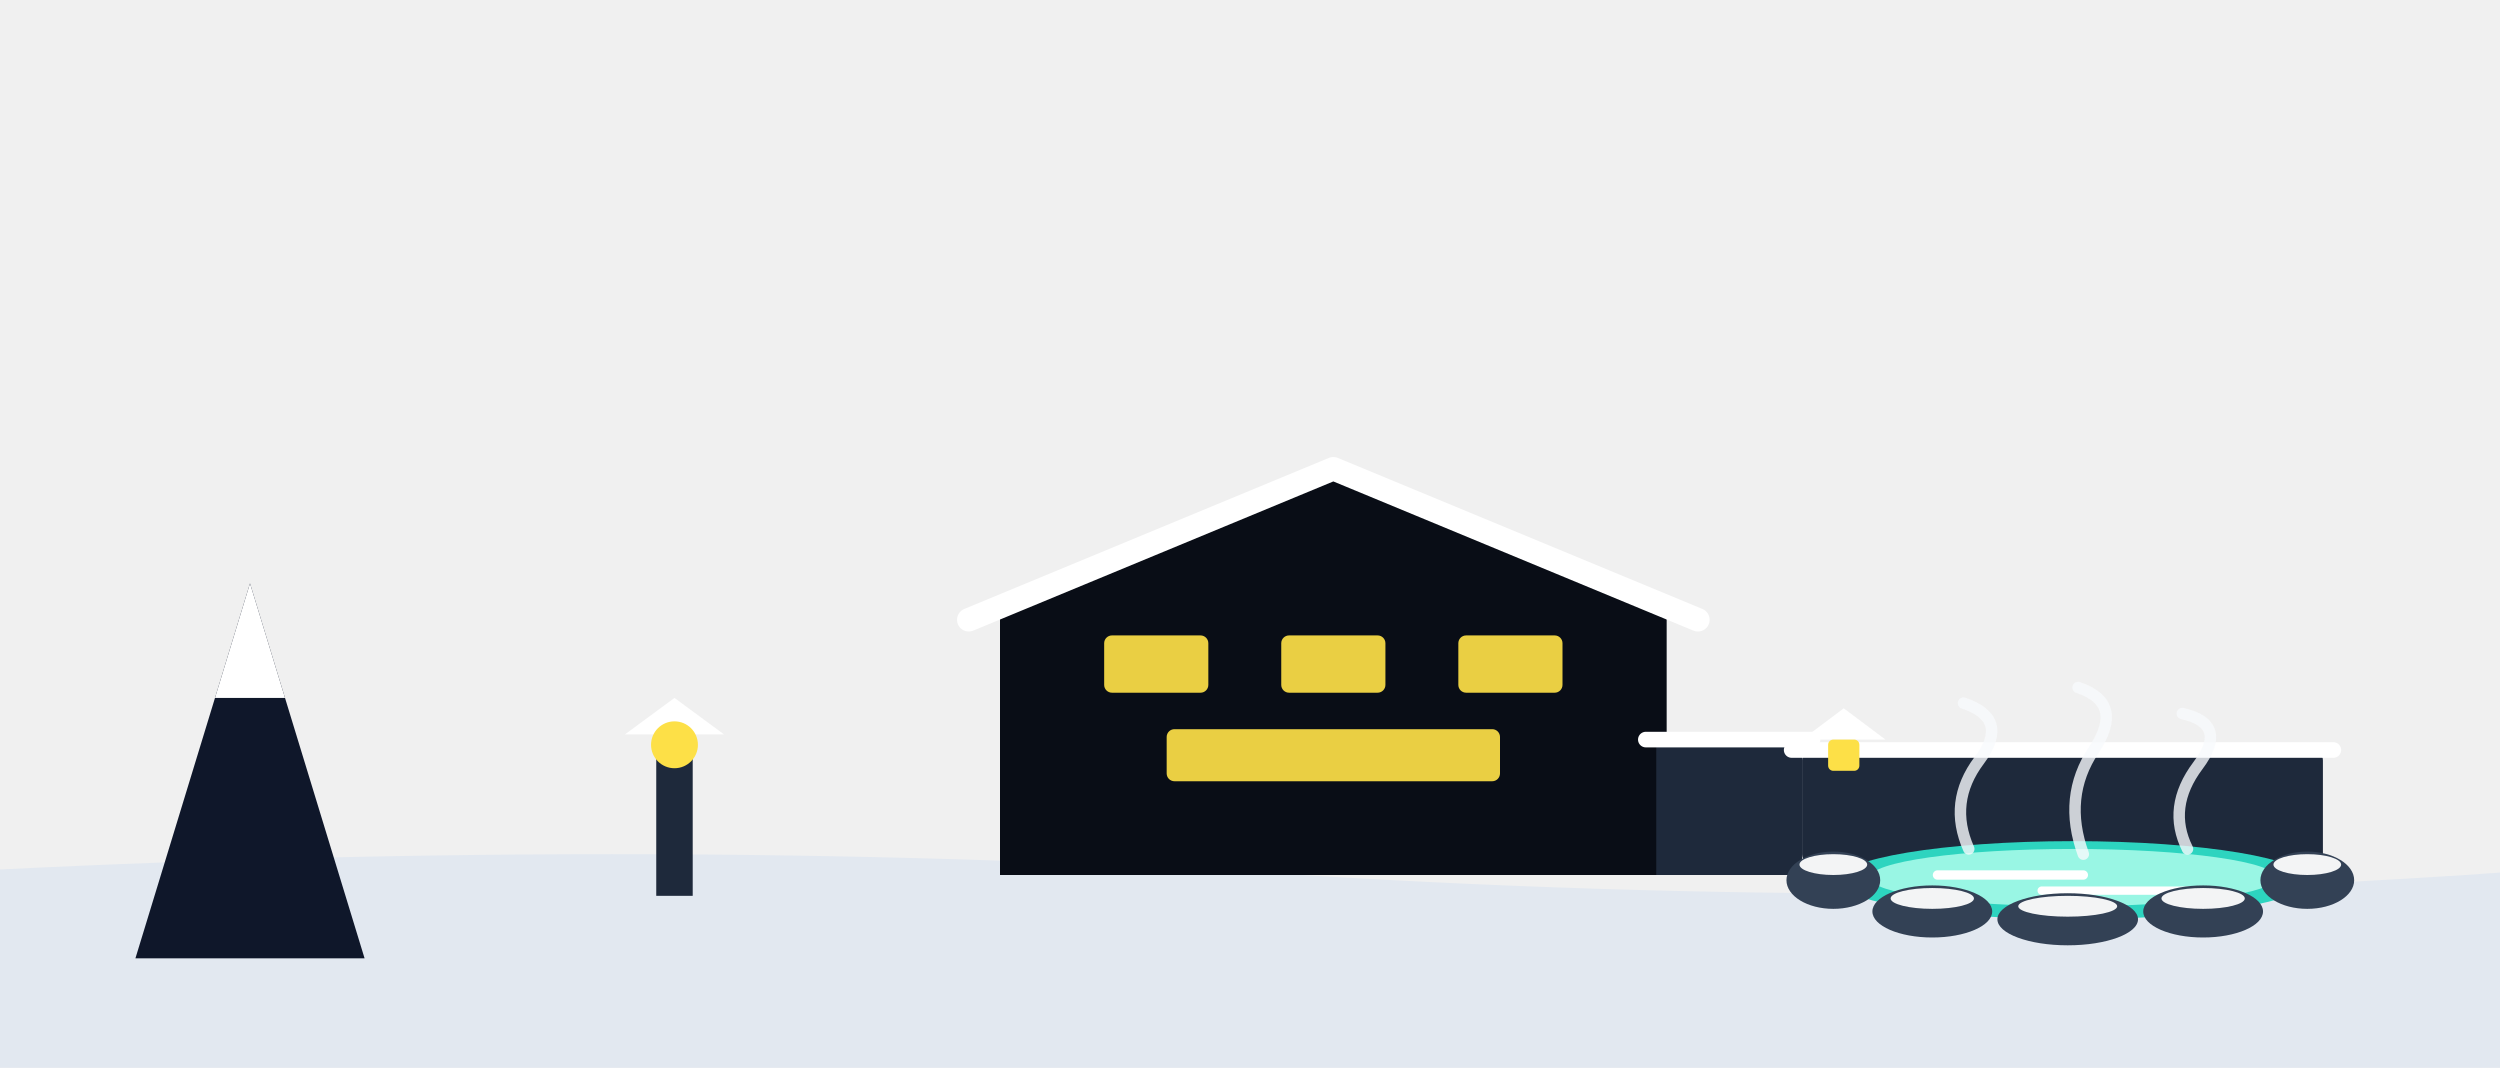
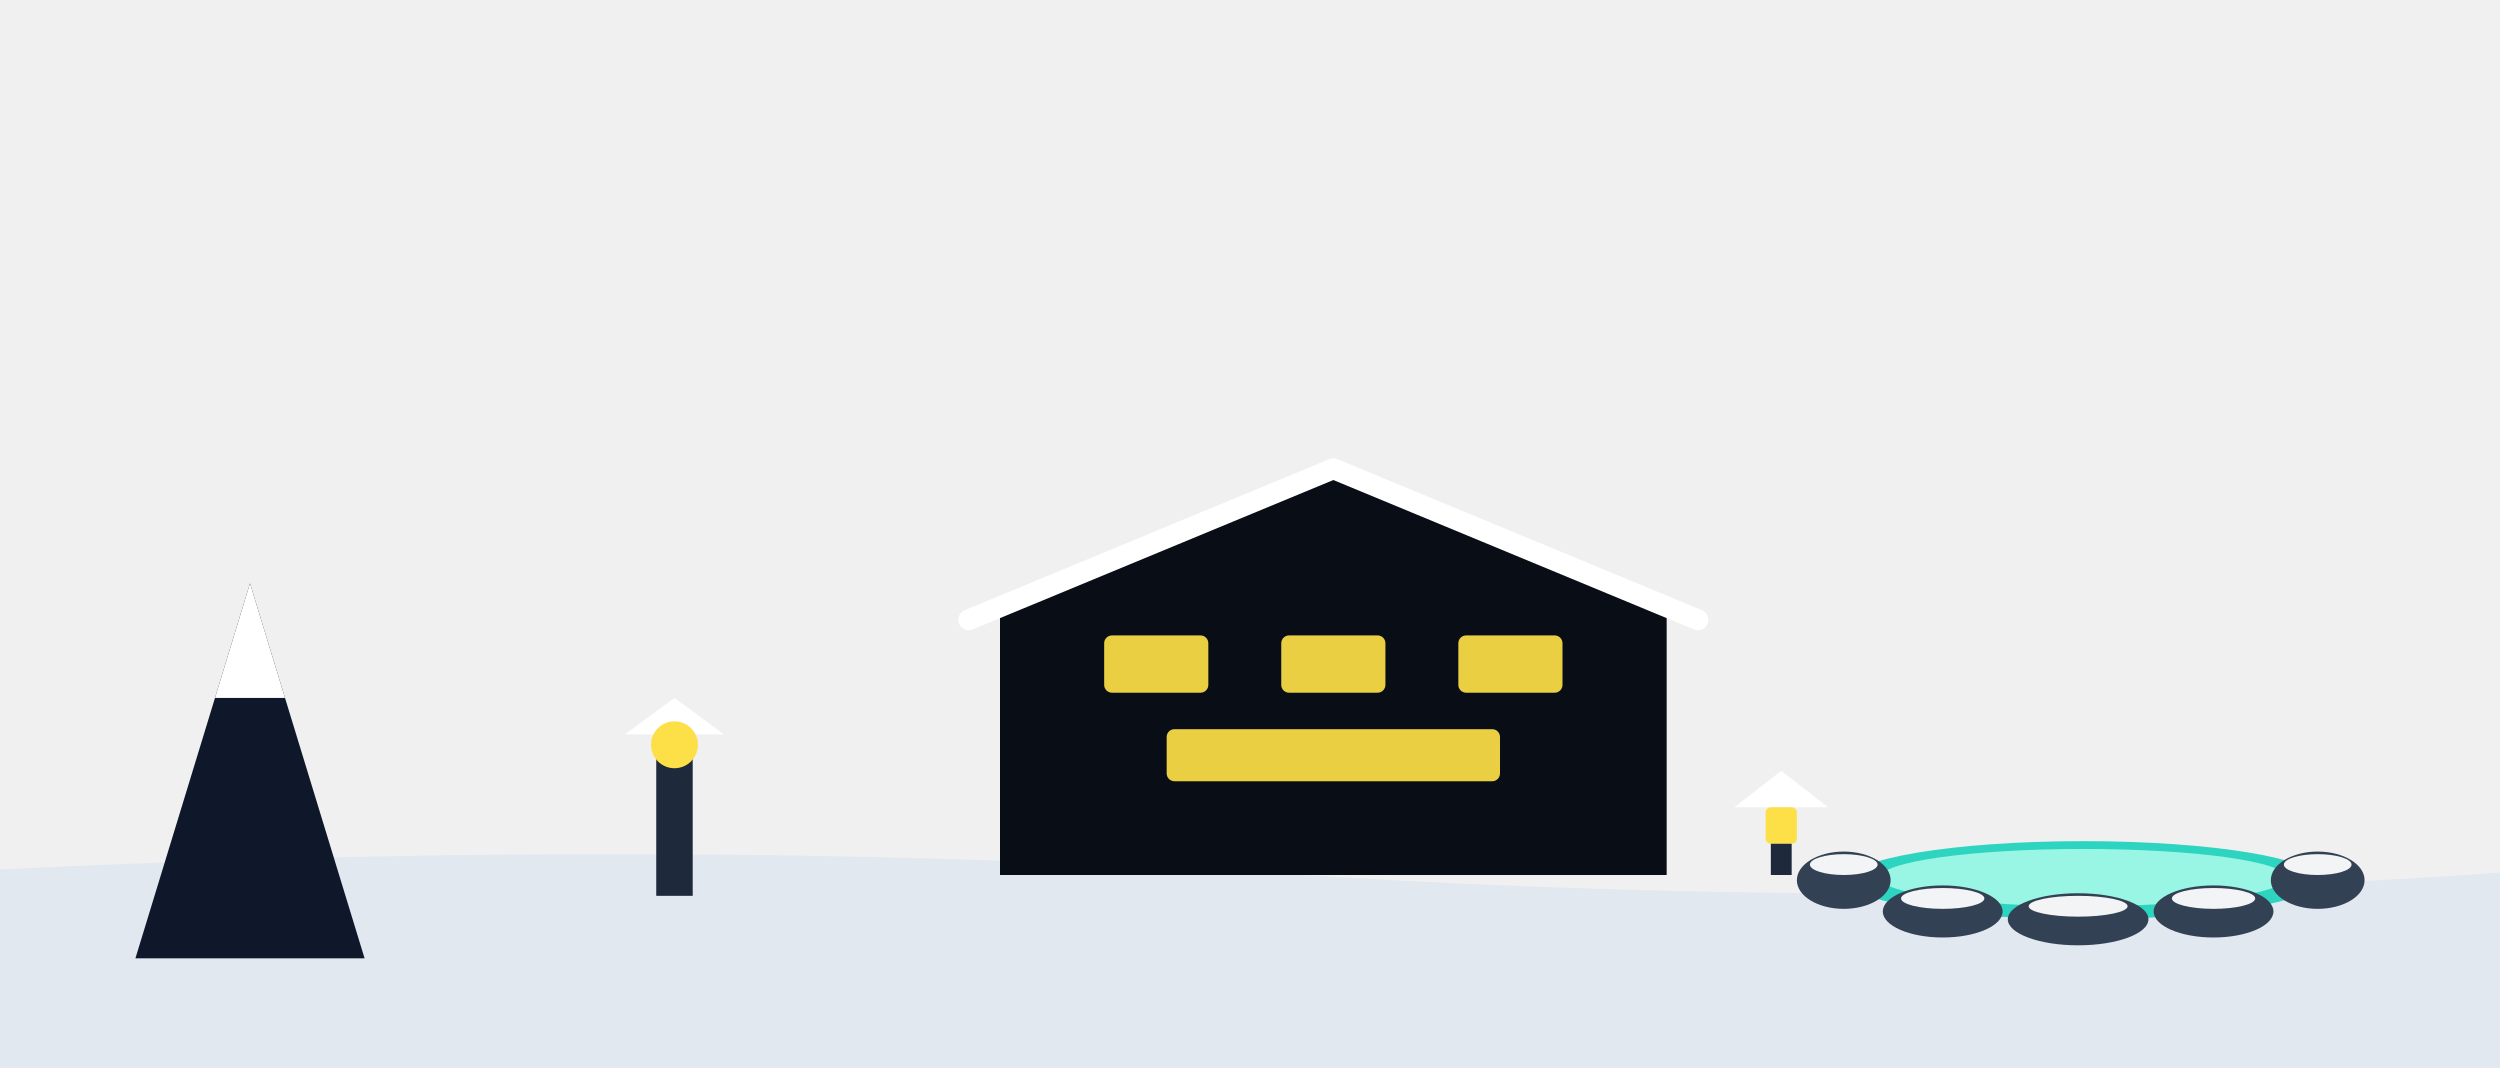
<svg xmlns="http://www.w3.org/2000/svg" viewBox="0 0 480 205" class="scene-svg" preserveAspectRatio="xMidYMax slice">
  <defs>
    <clipPath id="g3-pine-clip">
      <polygon points="48,112 26,184 70,184" />
    </clipPath>
  </defs>
  <path d="M -20,205 L -20,168 Q 120,160 250,168 T 500,166 L 500,205 Z" fill="#e2e8f0" />
  <polygon points="48,112 26,184 70,184" fill="#0f172a" />
  <rect x="26" y="112" width="44" height="22" fill="#ffffff" clip-path="url(#g3-pine-clip)" />
  <rect x="126" y="144" width="7" height="28" fill="#1e293b" />
  <polygon points="129.5,134 120,141 139,141" fill="#ffffff" />
  <circle cx="129.5" cy="143" r="4.5" fill="#fde047" />
  <path d="M 192,168 L 192,118 L 256,92 L 320,118 L 320,168 Z" fill="#090d16" />
-   <polyline points="186,119 256,90 326,119" fill="none" stroke="#ffffff" stroke-width="4.5" stroke-linecap="round" stroke-linejoin="round" />
+   <polyline points="186,119 256,90 326,119" fill="none" stroke="#ffffff" stroke-width="4" stroke-linecap="round" stroke-linejoin="round" />
  <g fill="#fde047" opacity="0.92">
    <rect x="212" y="122" width="20" height="11" rx="1.5" />
    <rect x="246" y="122" width="20" height="11" rx="1.5" />
    <rect x="280" y="122" width="20" height="11" rx="1.5" />
    <rect x="224" y="140" width="64" height="10" rx="1.5" />
  </g>
-   <rect x="318" y="142" width="28" height="26" fill="#1e293b" />
-   <line x1="316" y1="142" x2="348" y2="142" stroke="#ffffff" stroke-width="3" stroke-linecap="round" />
-   <rect x="346" y="144" width="100" height="22" rx="2" fill="#1e293b" />
-   <line x1="344" y1="144" x2="448" y2="144" stroke="#ffffff" stroke-width="3" stroke-linecap="round" />
-   <polygon points="354,136 346,142 362,142" fill="#ffffff" />
-   <rect x="351" y="142" width="6" height="6" rx="1" fill="#fde047" />
-   <ellipse cx="398" cy="169" rx="45" ry="7.5" fill="#2dd4bf" />
-   <ellipse cx="398" cy="168.5" rx="39" ry="5.5" fill="#99f6e4" />
-   <line x1="372" y1="168" x2="400" y2="168" stroke="#ffffff" stroke-width="1.8" stroke-linecap="round" />
-   <line x1="392" y1="171" x2="422" y2="171" stroke="#ffffff" stroke-width="1.6" stroke-linecap="round" />
+   <polygon points="342,148 333,155 351,155" fill="#ffffff" />
+   <rect x="339" y="155" width="6" height="7" rx="1" fill="#fde047" />
+   <rect x="340" y="162" width="4" height="6" fill="#1e293b" />
+   <ellipse cx="400" cy="169" rx="45" ry="7.5" fill="#2dd4bf" />
+   <ellipse cx="400" cy="168.5" rx="39" ry="5.5" fill="#99f6e4" />
  <g fill="#334155">
-     <ellipse cx="352" cy="169" rx="9" ry="5.5" />
-     <ellipse cx="371" cy="175" rx="11.5" ry="5" />
-     <ellipse cx="397" cy="176.5" rx="13.5" ry="5" />
-     <ellipse cx="423" cy="175" rx="11.5" ry="5" />
-     <ellipse cx="443" cy="169" rx="9" ry="5.5" />
+     <ellipse cx="354" cy="169" rx="9" ry="5.5" />
+     <ellipse cx="373" cy="175" rx="11.5" ry="5" />
+     <ellipse cx="399" cy="176.5" rx="13.5" ry="5" />
+     <ellipse cx="425" cy="175" rx="11.5" ry="5" />
+     <ellipse cx="445" cy="169" rx="9" ry="5.5" />
  </g>
  <g fill="#ffffff" opacity="0.94">
-     <ellipse cx="352" cy="166" rx="6.5" ry="2" />
-     <ellipse cx="371" cy="172.5" rx="8" ry="2" />
-     <ellipse cx="397" cy="174" rx="9.5" ry="2" />
-     <ellipse cx="423" cy="172.5" rx="8" ry="2" />
-     <ellipse cx="443" cy="166" rx="6.5" ry="2" />
-   </g>
-   <g fill="none" stroke="#f8fafc" stroke-width="2.2" stroke-linecap="round" opacity="0.8">
-     <path d="M 378,163 Q 374,154 380,146 T 377,135" />
-     <path d="M 400,164 Q 396,153 402,144 T 399,132" />
-     <path d="M 420,163 Q 416,155 422,147 T 419,137" />
+     <ellipse cx="354" cy="166" rx="6.5" ry="2" />
+     <ellipse cx="373" cy="172.5" rx="8" ry="2" />
+     <ellipse cx="399" cy="174" rx="9.5" ry="2" />
+     <ellipse cx="425" cy="172.5" rx="8" ry="2" />
+     <ellipse cx="445" cy="166" rx="6.5" ry="2" />
  </g>
</svg>
